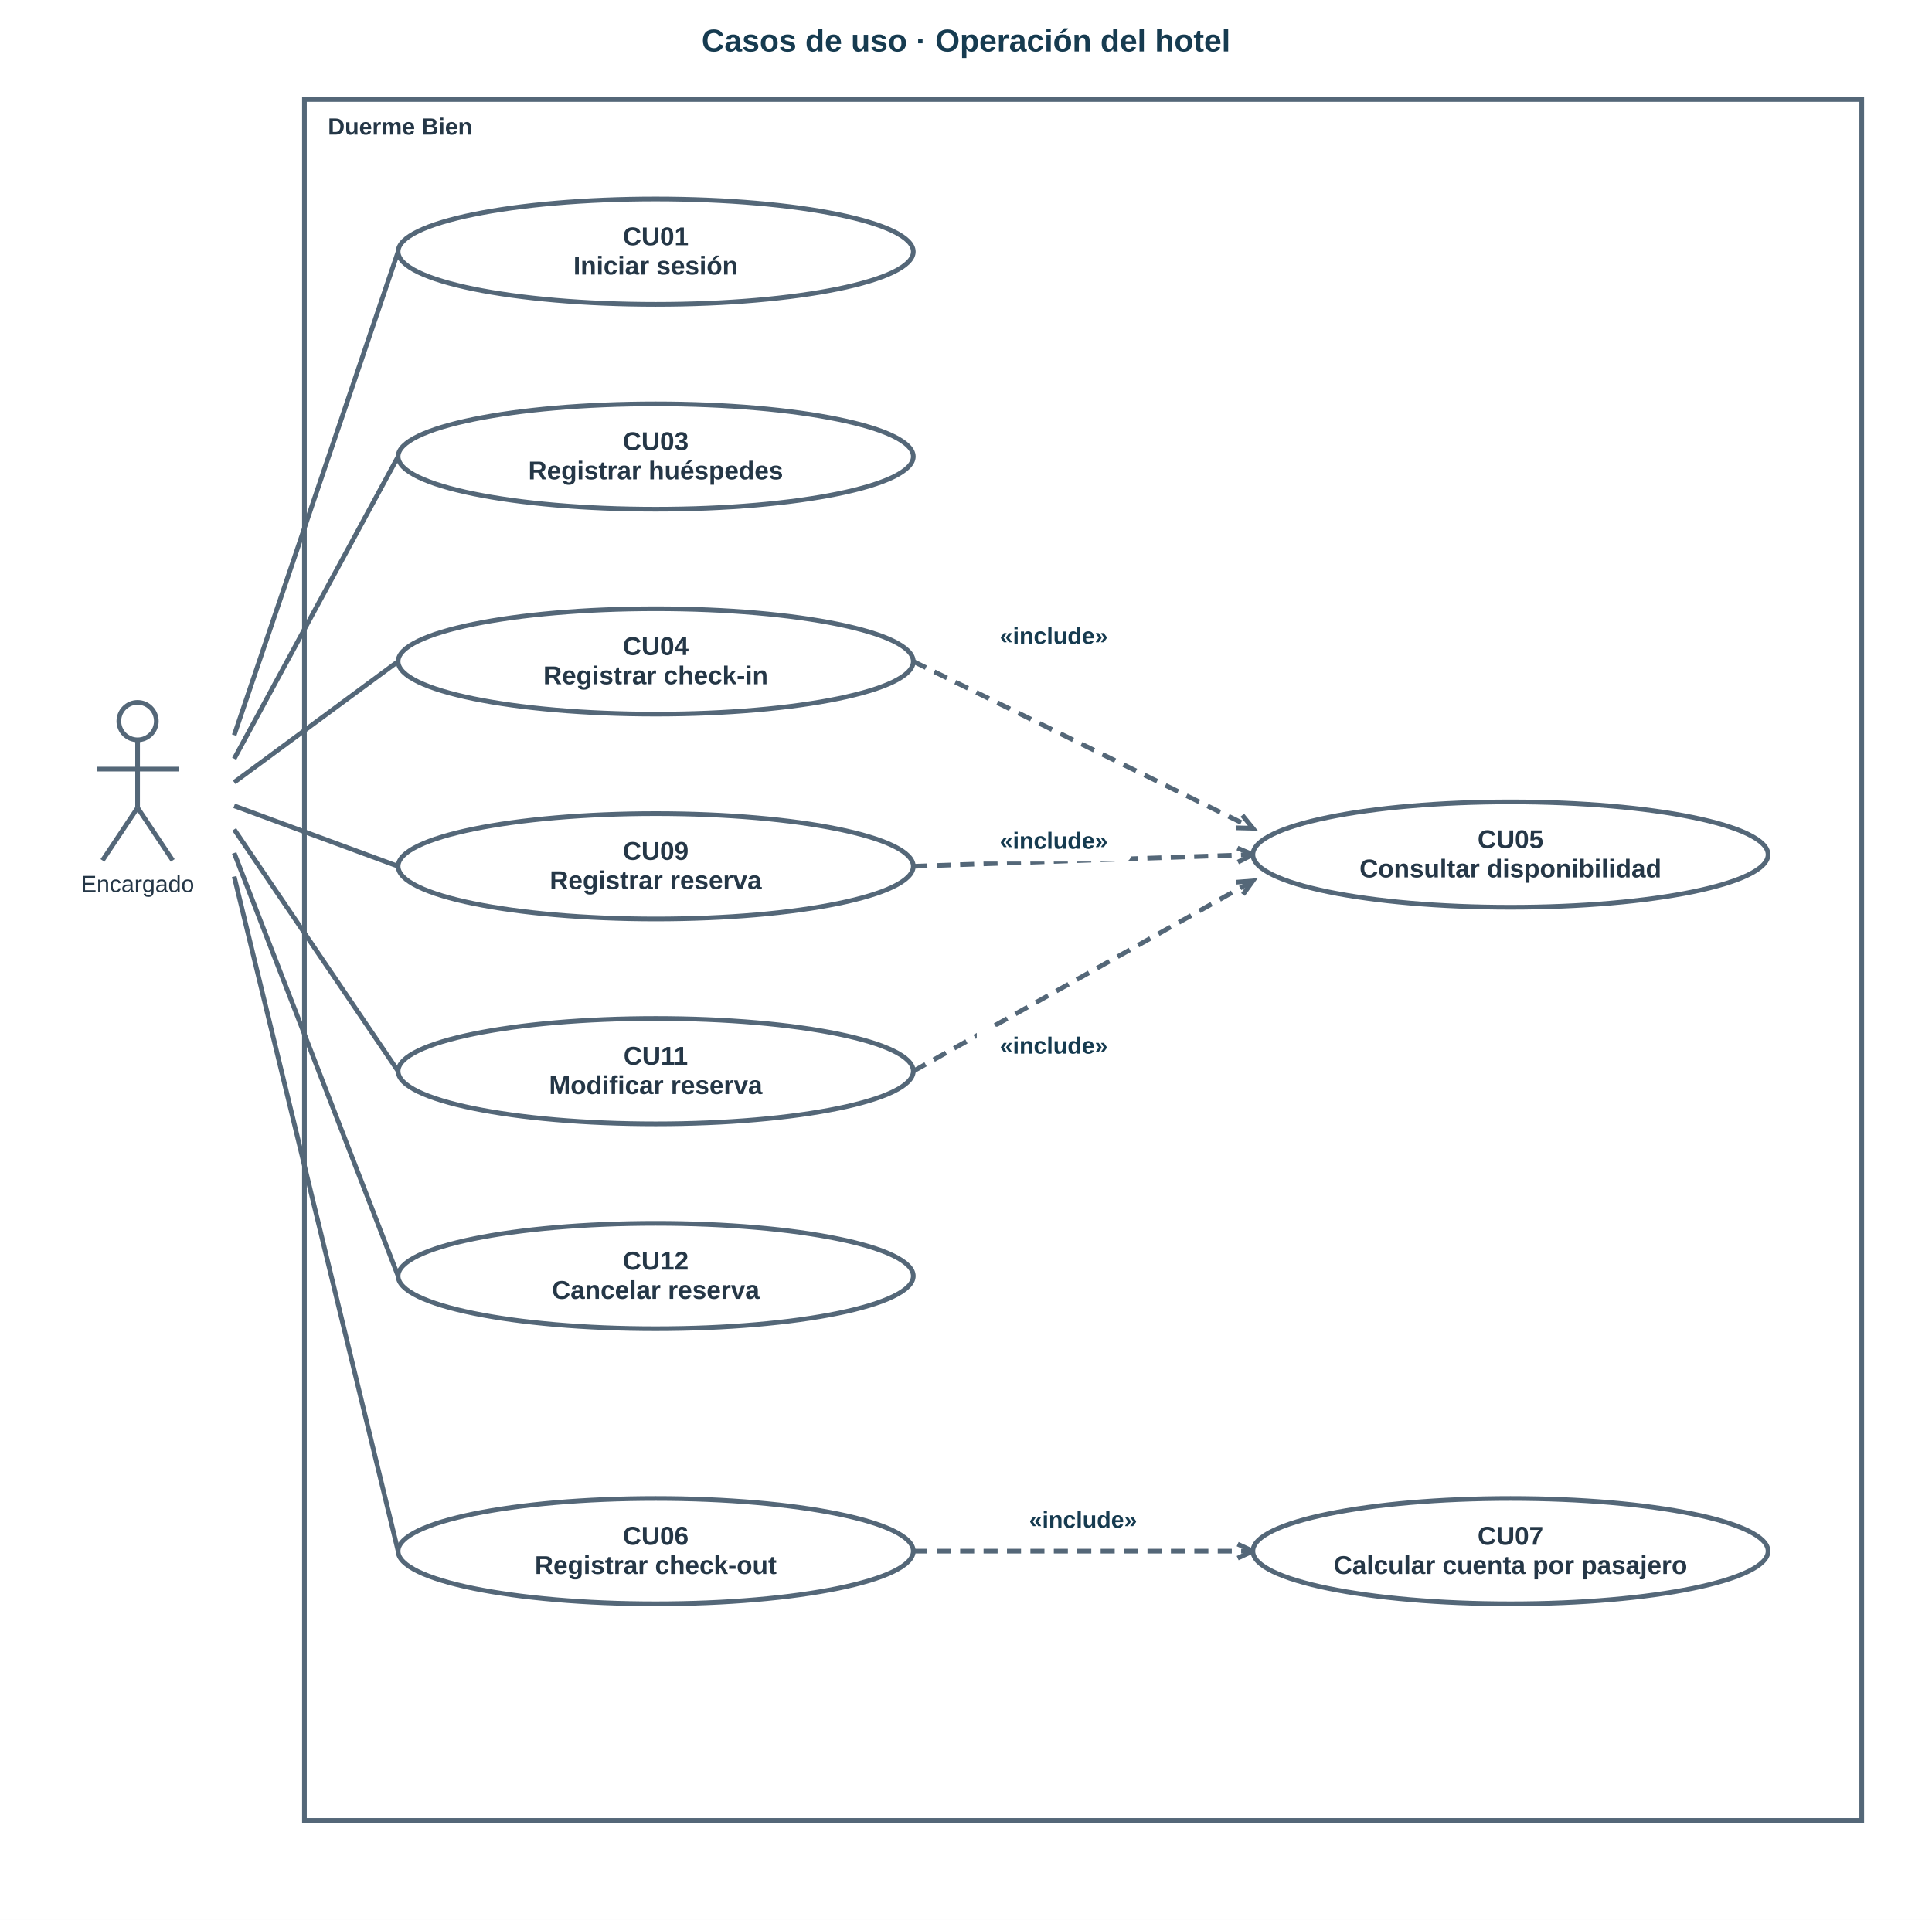
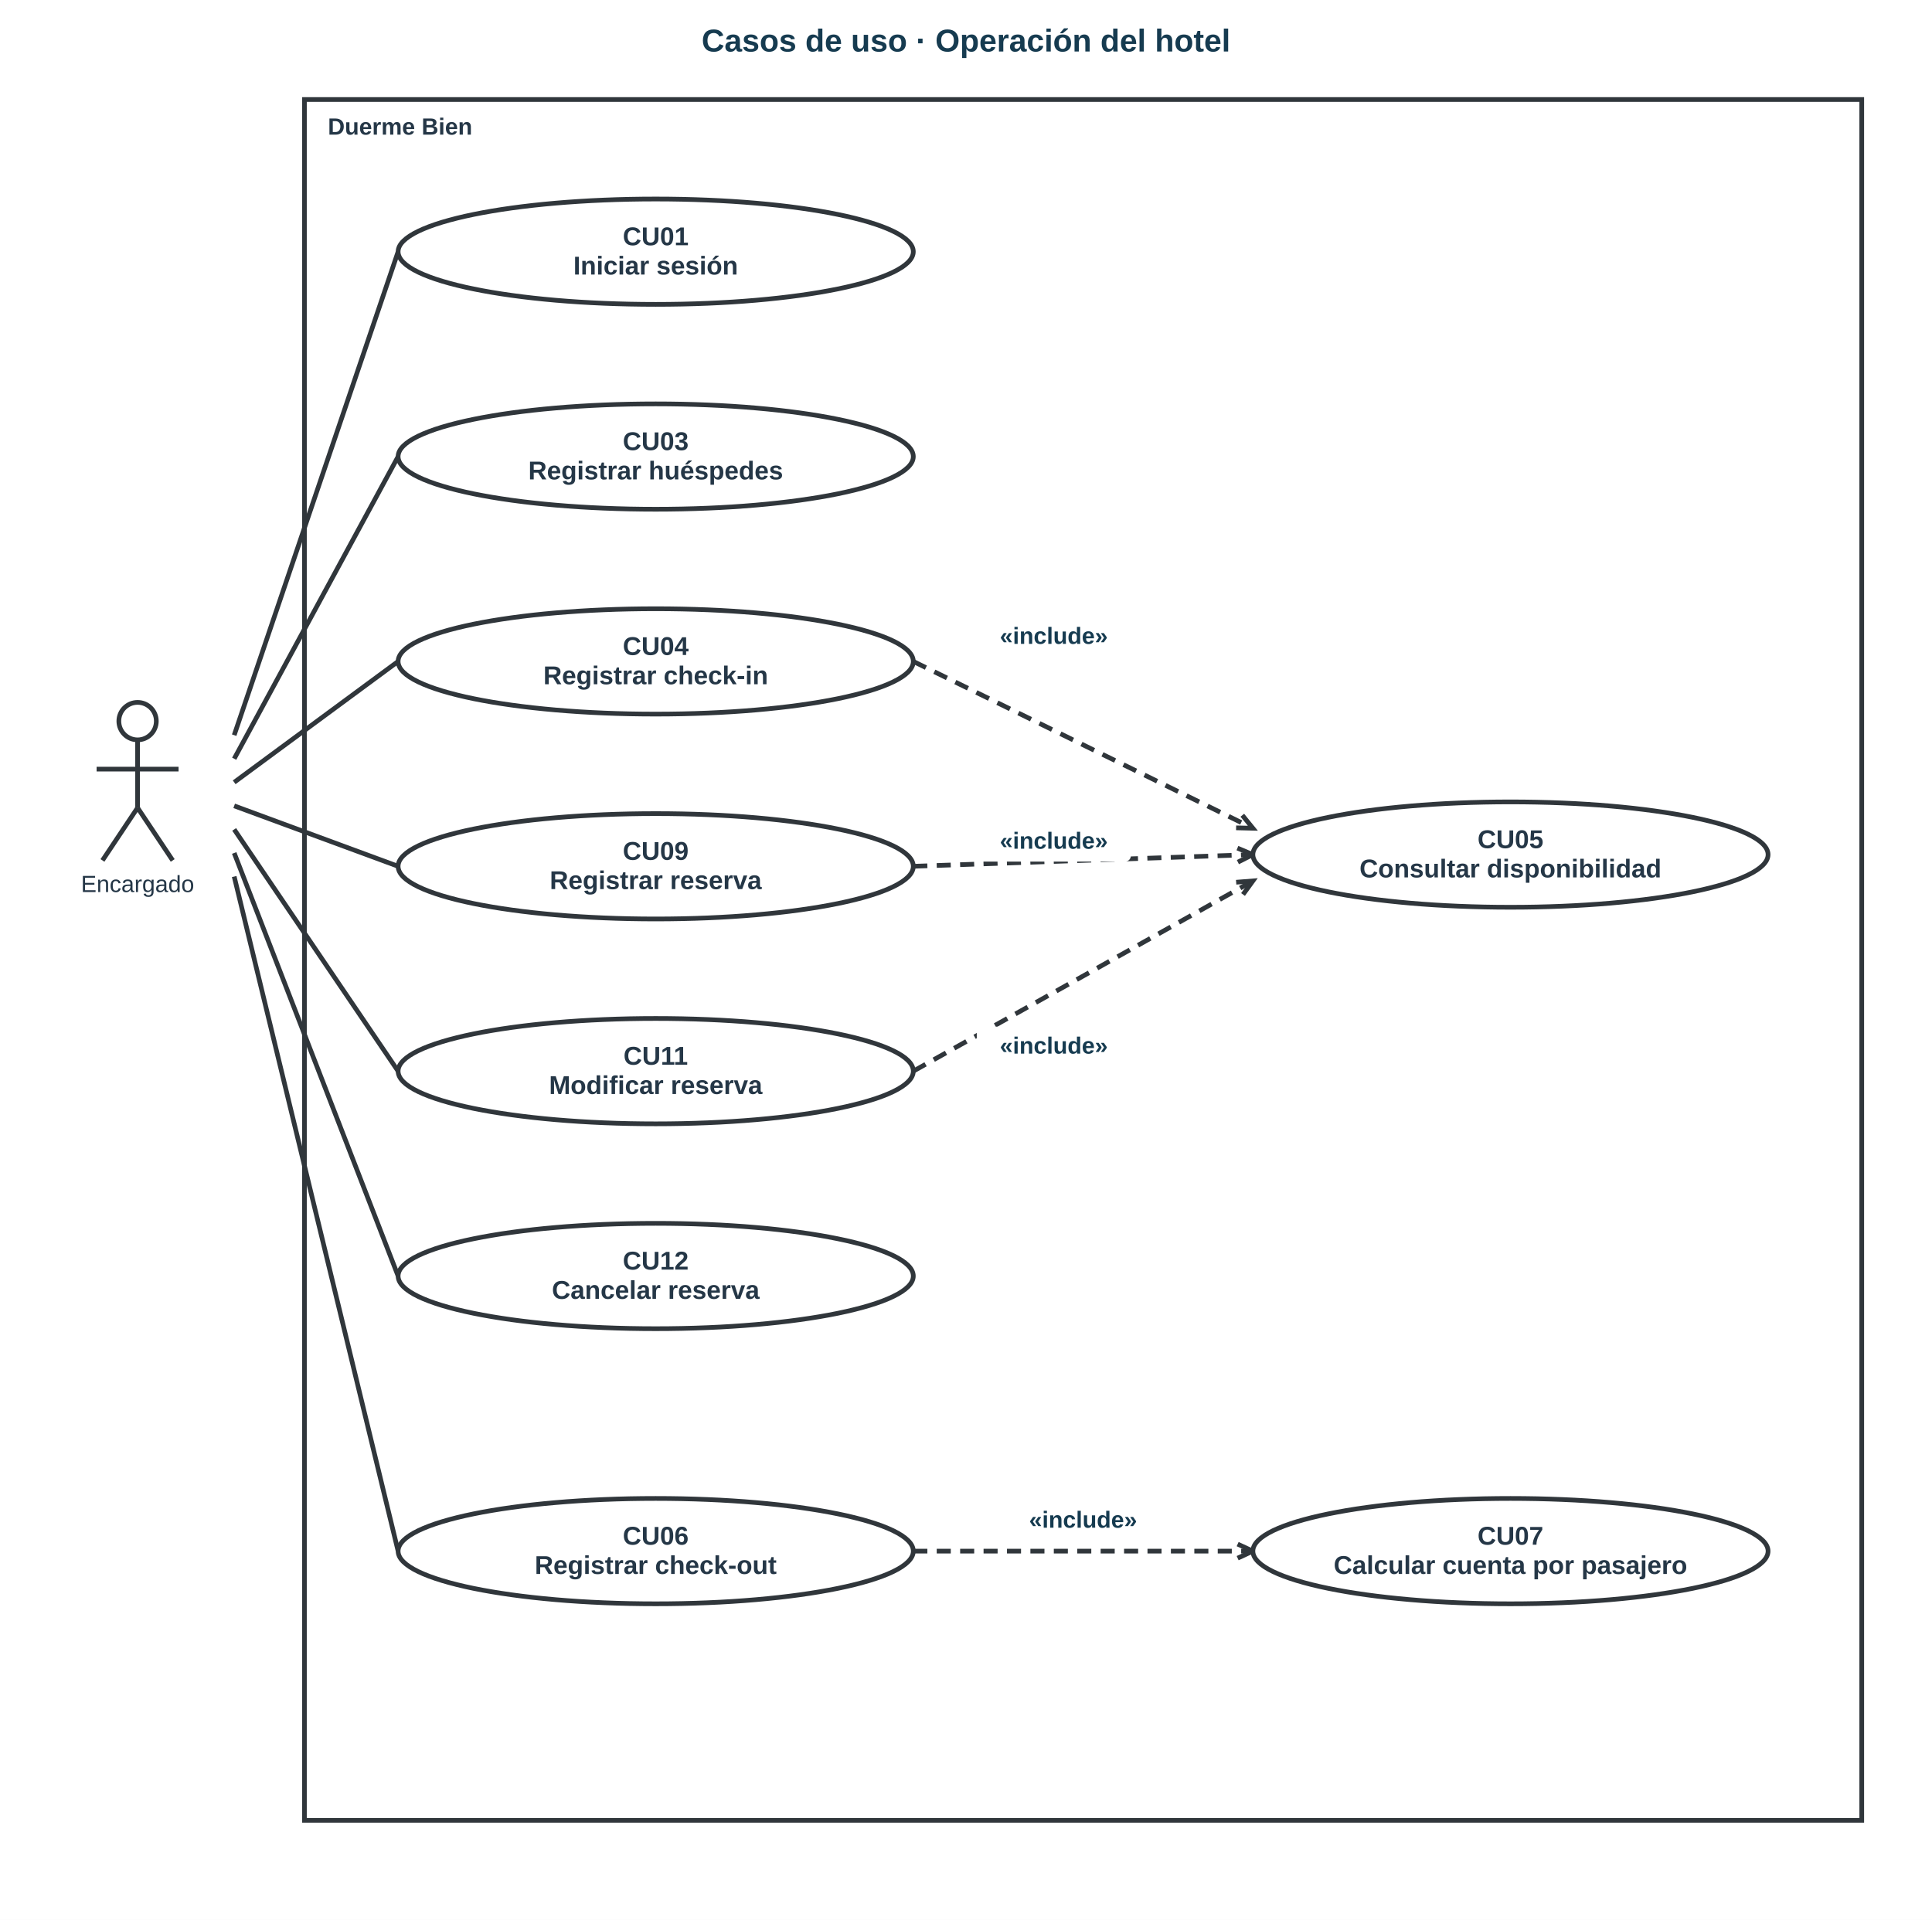
<svg xmlns="http://www.w3.org/2000/svg" width="1650" height="1640" viewBox="0 0 1650 1640">
  <rect width="100%" height="100%" fill="white" />
  <g font-family="Arial,sans-serif">
    <text x="825.0" y="44" font-size="27" text-anchor="middle" fill="#163b50" font-weight="bold">Casos de uso · Operación del hotel</text>
-     <path d="M260,85 L1590,85 L1590,1555 L260,1555 Z" fill="#ffffff" stroke="#546778" stroke-width="4" />
+     <path d="M260,85 L1590,85 L1590,1555 L260,1555 Z" fill="#ffffff" stroke="#30363b" stroke-width="4" />
    <text x="280" y="115" font-size="20" text-anchor="start" fill="#253747" font-weight="bold">Duerme Bien</text>
-     <path d="M200,628.0 L340,215.0" fill="none" stroke="#546778" stroke-width="4" />
-     <path d="M200,648.125 L340,390.0" fill="none" stroke="#546778" stroke-width="4" />
-     <path d="M200,668.25 L340,565.0" fill="none" stroke="#546778" stroke-width="4" />
-     <path d="M200,688.375 L340,740.0" fill="none" stroke="#546778" stroke-width="4" />
-     <path d="M200,708.5 L340,915.0" fill="none" stroke="#546778" stroke-width="4" />
-     <path d="M200,728.625 L340,1090.0" fill="none" stroke="#546778" stroke-width="4" />
-     <path d="M200,748.75 L340,1325.0" fill="none" stroke="#546778" stroke-width="4" />
-     <path d="M780,565.0 L1070,707.5" fill="none" stroke="#546778" stroke-width="4" stroke-dasharray="12 8" />
-     <path d="M1055.686,707.152 L1070,707.5 L1060.979,696.382" fill="none" stroke="#546778" stroke-width="4" />
+     <path d="M200,628.0 L340,215.0" fill="none" stroke="#30363b" stroke-width="4" />
+     <path d="M200,648.125 L340,390.0" fill="none" stroke="#30363b" stroke-width="4" />
+     <path d="M200,668.25 L340,565.0" fill="none" stroke="#30363b" stroke-width="4" />
+     <path d="M200,688.375 L340,740.0" fill="none" stroke="#30363b" stroke-width="4" />
+     <path d="M200,708.5 L340,915.0" fill="none" stroke="#30363b" stroke-width="4" />
+     <path d="M200,728.625 L340,1090.0" fill="none" stroke="#30363b" stroke-width="4" />
+     <path d="M200,748.75 L340,1325.0" fill="none" stroke="#30363b" stroke-width="4" />
+     <path d="M780,565.0 L1070,707.5" fill="none" stroke="#30363b" stroke-width="4" stroke-dasharray="12 8" />
+     <path d="M1055.686,707.152 L1070,707.5 L1060.979,696.382" fill="none" stroke="#30363b" stroke-width="4" />
    <rect x="834.2" y="527" width="131.6" height="34" rx="5" fill="#ffffff" stroke="none" />
    <text x="900" y="550" font-size="20" text-anchor="middle" fill="#163b50" font-weight="bold">«include»</text>
-     <path d="M780,740.0 L1070,730.0" fill="none" stroke="#546778" stroke-width="4" stroke-dasharray="12 8" />
-     <path d="M1057.214,736.444 L1070,730.0 L1056.801,724.452" fill="none" stroke="#546778" stroke-width="4" />
+     <path d="M780,740.0 L1070,730.0" fill="none" stroke="#30363b" stroke-width="4" stroke-dasharray="12 8" />
+     <path d="M1057.214,736.444 L1070,730.0 L1056.801,724.452" fill="none" stroke="#30363b" stroke-width="4" />
    <rect x="834.2" y="702" width="131.6" height="34" rx="5" fill="#ffffff" stroke="none" />
    <text x="900" y="725" font-size="20" text-anchor="middle" fill="#163b50" font-weight="bold">«include»</text>
-     <path d="M780,915.0 L1070,752.5" fill="none" stroke="#546778" stroke-width="4" stroke-dasharray="12 8" />
-     <path d="M1061.592,764.089 L1070,752.5 L1055.726,753.621" fill="none" stroke="#546778" stroke-width="4" />
+     <path d="M780,915.0 L1070,752.5" fill="none" stroke="#30363b" stroke-width="4" stroke-dasharray="12 8" />
+     <path d="M1061.592,764.089 L1070,752.5 L1055.726,753.621" fill="none" stroke="#30363b" stroke-width="4" />
    <rect x="834.2" y="877" width="131.6" height="34" rx="5" fill="#ffffff" stroke="none" />
    <text x="900" y="900" font-size="20" text-anchor="middle" fill="#163b50" font-weight="bold">«include»</text>
-     <path d="M780,1325.0 L1070,1325.0" fill="none" stroke="#546778" stroke-width="4" stroke-dasharray="12 8" />
-     <path d="M1057.0,1331.0 L1070,1325.0 L1057.0,1319.0" fill="none" stroke="#546778" stroke-width="4" />
+     <path d="M780,1325.0 L1070,1325.0" fill="none" stroke="#30363b" stroke-width="4" stroke-dasharray="12 8" />
+     <path d="M1057.0,1331.0 L1070,1325.0 L1057.0,1319.0" fill="none" stroke="#30363b" stroke-width="4" />
    <rect x="859.2" y="1282" width="131.6" height="34" rx="5" fill="#ffffff" stroke="none" />
    <text x="925" y="1305" font-size="20" text-anchor="middle" fill="#163b50" font-weight="bold">«include»</text>
-     <ellipse cx="117.5" cy="616.0" rx="16.0" ry="16.0" fill="#ffffff" stroke="#546778" stroke-width="4" />
-     <path d="M117.5,632 L117.5,690" fill="none" stroke="#546778" stroke-width="4" />
-     <path d="M82.5,657 L152.5,657" fill="none" stroke="#546778" stroke-width="4" />
-     <path d="M117.5,690 L87.5,735" fill="none" stroke="#546778" stroke-width="4" />
-     <path d="M117.5,690 L147.5,735" fill="none" stroke="#546778" stroke-width="4" />
+     <ellipse cx="117.5" cy="616.0" rx="16.0" ry="16.0" fill="#ffffff" stroke="#30363b" stroke-width="4" />
+     <path d="M117.5,632 L117.5,690" fill="none" stroke="#30363b" stroke-width="4" />
+     <path d="M82.5,657 L152.5,657" fill="none" stroke="#30363b" stroke-width="4" />
+     <path d="M117.5,690 L87.5,735" fill="none" stroke="#30363b" stroke-width="4" />
+     <path d="M117.5,690 L147.5,735" fill="none" stroke="#30363b" stroke-width="4" />
    <text x="117.5" y="762" font-size="20" text-anchor="middle" fill="#253747" font-weight="normal">Encargado</text>
-     <ellipse cx="560.0" cy="215.0" rx="220.0" ry="45.0" fill="#ffffff" stroke="#546778" stroke-width="4" />
+     <ellipse cx="560.0" cy="215.0" rx="220.0" ry="45.0" fill="#ffffff" stroke="#30363b" stroke-width="4" />
    <text x="560.0" y="209.5" font-size="22" text-anchor="middle" fill="#253747" font-weight="bold">CU01</text>
    <text x="560.0" y="234.5" font-size="22" text-anchor="middle" fill="#253747" font-weight="bold">Iniciar sesión</text>
-     <ellipse cx="560.0" cy="390.0" rx="220.0" ry="45.0" fill="#ffffff" stroke="#546778" stroke-width="4" />
+     <ellipse cx="560.0" cy="390.0" rx="220.0" ry="45.0" fill="#ffffff" stroke="#30363b" stroke-width="4" />
    <text x="560.0" y="384.5" font-size="22" text-anchor="middle" fill="#253747" font-weight="bold">CU03</text>
    <text x="560.0" y="409.5" font-size="22" text-anchor="middle" fill="#253747" font-weight="bold">Registrar huéspedes</text>
-     <ellipse cx="560.0" cy="565.0" rx="220.0" ry="45.0" fill="#ffffff" stroke="#546778" stroke-width="4" />
+     <ellipse cx="560.0" cy="565.0" rx="220.0" ry="45.0" fill="#ffffff" stroke="#30363b" stroke-width="4" />
    <text x="560.0" y="559.5" font-size="22" text-anchor="middle" fill="#253747" font-weight="bold">CU04</text>
    <text x="560.0" y="584.5" font-size="22" text-anchor="middle" fill="#253747" font-weight="bold">Registrar check-in</text>
-     <ellipse cx="560.0" cy="740.0" rx="220.0" ry="45.0" fill="#ffffff" stroke="#546778" stroke-width="4" />
+     <ellipse cx="560.0" cy="740.0" rx="220.0" ry="45.0" fill="#ffffff" stroke="#30363b" stroke-width="4" />
    <text x="560.0" y="734.5" font-size="22" text-anchor="middle" fill="#253747" font-weight="bold">CU09</text>
    <text x="560.0" y="759.5" font-size="22" text-anchor="middle" fill="#253747" font-weight="bold">Registrar reserva</text>
-     <ellipse cx="560.0" cy="915.0" rx="220.0" ry="45.0" fill="#ffffff" stroke="#546778" stroke-width="4" />
+     <ellipse cx="560.0" cy="915.0" rx="220.0" ry="45.0" fill="#ffffff" stroke="#30363b" stroke-width="4" />
    <text x="560.0" y="909.5" font-size="22" text-anchor="middle" fill="#253747" font-weight="bold">CU11</text>
    <text x="560.0" y="934.5" font-size="22" text-anchor="middle" fill="#253747" font-weight="bold">Modificar reserva</text>
-     <ellipse cx="560.0" cy="1090.0" rx="220.0" ry="45.0" fill="#ffffff" stroke="#546778" stroke-width="4" />
+     <ellipse cx="560.0" cy="1090.0" rx="220.0" ry="45.0" fill="#ffffff" stroke="#30363b" stroke-width="4" />
    <text x="560.0" y="1084.5" font-size="22" text-anchor="middle" fill="#253747" font-weight="bold">CU12</text>
    <text x="560.0" y="1109.5" font-size="22" text-anchor="middle" fill="#253747" font-weight="bold">Cancelar reserva</text>
-     <ellipse cx="560.0" cy="1325.0" rx="220.0" ry="45.0" fill="#ffffff" stroke="#546778" stroke-width="4" />
+     <ellipse cx="560.0" cy="1325.0" rx="220.0" ry="45.0" fill="#ffffff" stroke="#30363b" stroke-width="4" />
    <text x="560.0" y="1319.5" font-size="22" text-anchor="middle" fill="#253747" font-weight="bold">CU06</text>
    <text x="560.0" y="1344.5" font-size="22" text-anchor="middle" fill="#253747" font-weight="bold">Registrar check-out</text>
-     <ellipse cx="1290.0" cy="730.0" rx="220.0" ry="45.0" fill="#ffffff" stroke="#546778" stroke-width="4" />
+     <ellipse cx="1290.0" cy="730.0" rx="220.0" ry="45.0" fill="#ffffff" stroke="#30363b" stroke-width="4" />
    <text x="1290.0" y="724.5" font-size="22" text-anchor="middle" fill="#253747" font-weight="bold">CU05</text>
    <text x="1290.0" y="749.5" font-size="22" text-anchor="middle" fill="#253747" font-weight="bold">Consultar disponibilidad</text>
-     <ellipse cx="1290.0" cy="1325.0" rx="220.0" ry="45.0" fill="#ffffff" stroke="#546778" stroke-width="4" />
+     <ellipse cx="1290.0" cy="1325.0" rx="220.0" ry="45.0" fill="#ffffff" stroke="#30363b" stroke-width="4" />
    <text x="1290.0" y="1319.5" font-size="22" text-anchor="middle" fill="#253747" font-weight="bold">CU07</text>
    <text x="1290.0" y="1344.5" font-size="22" text-anchor="middle" fill="#253747" font-weight="bold">Calcular cuenta por pasajero</text>
  </g>
</svg>
